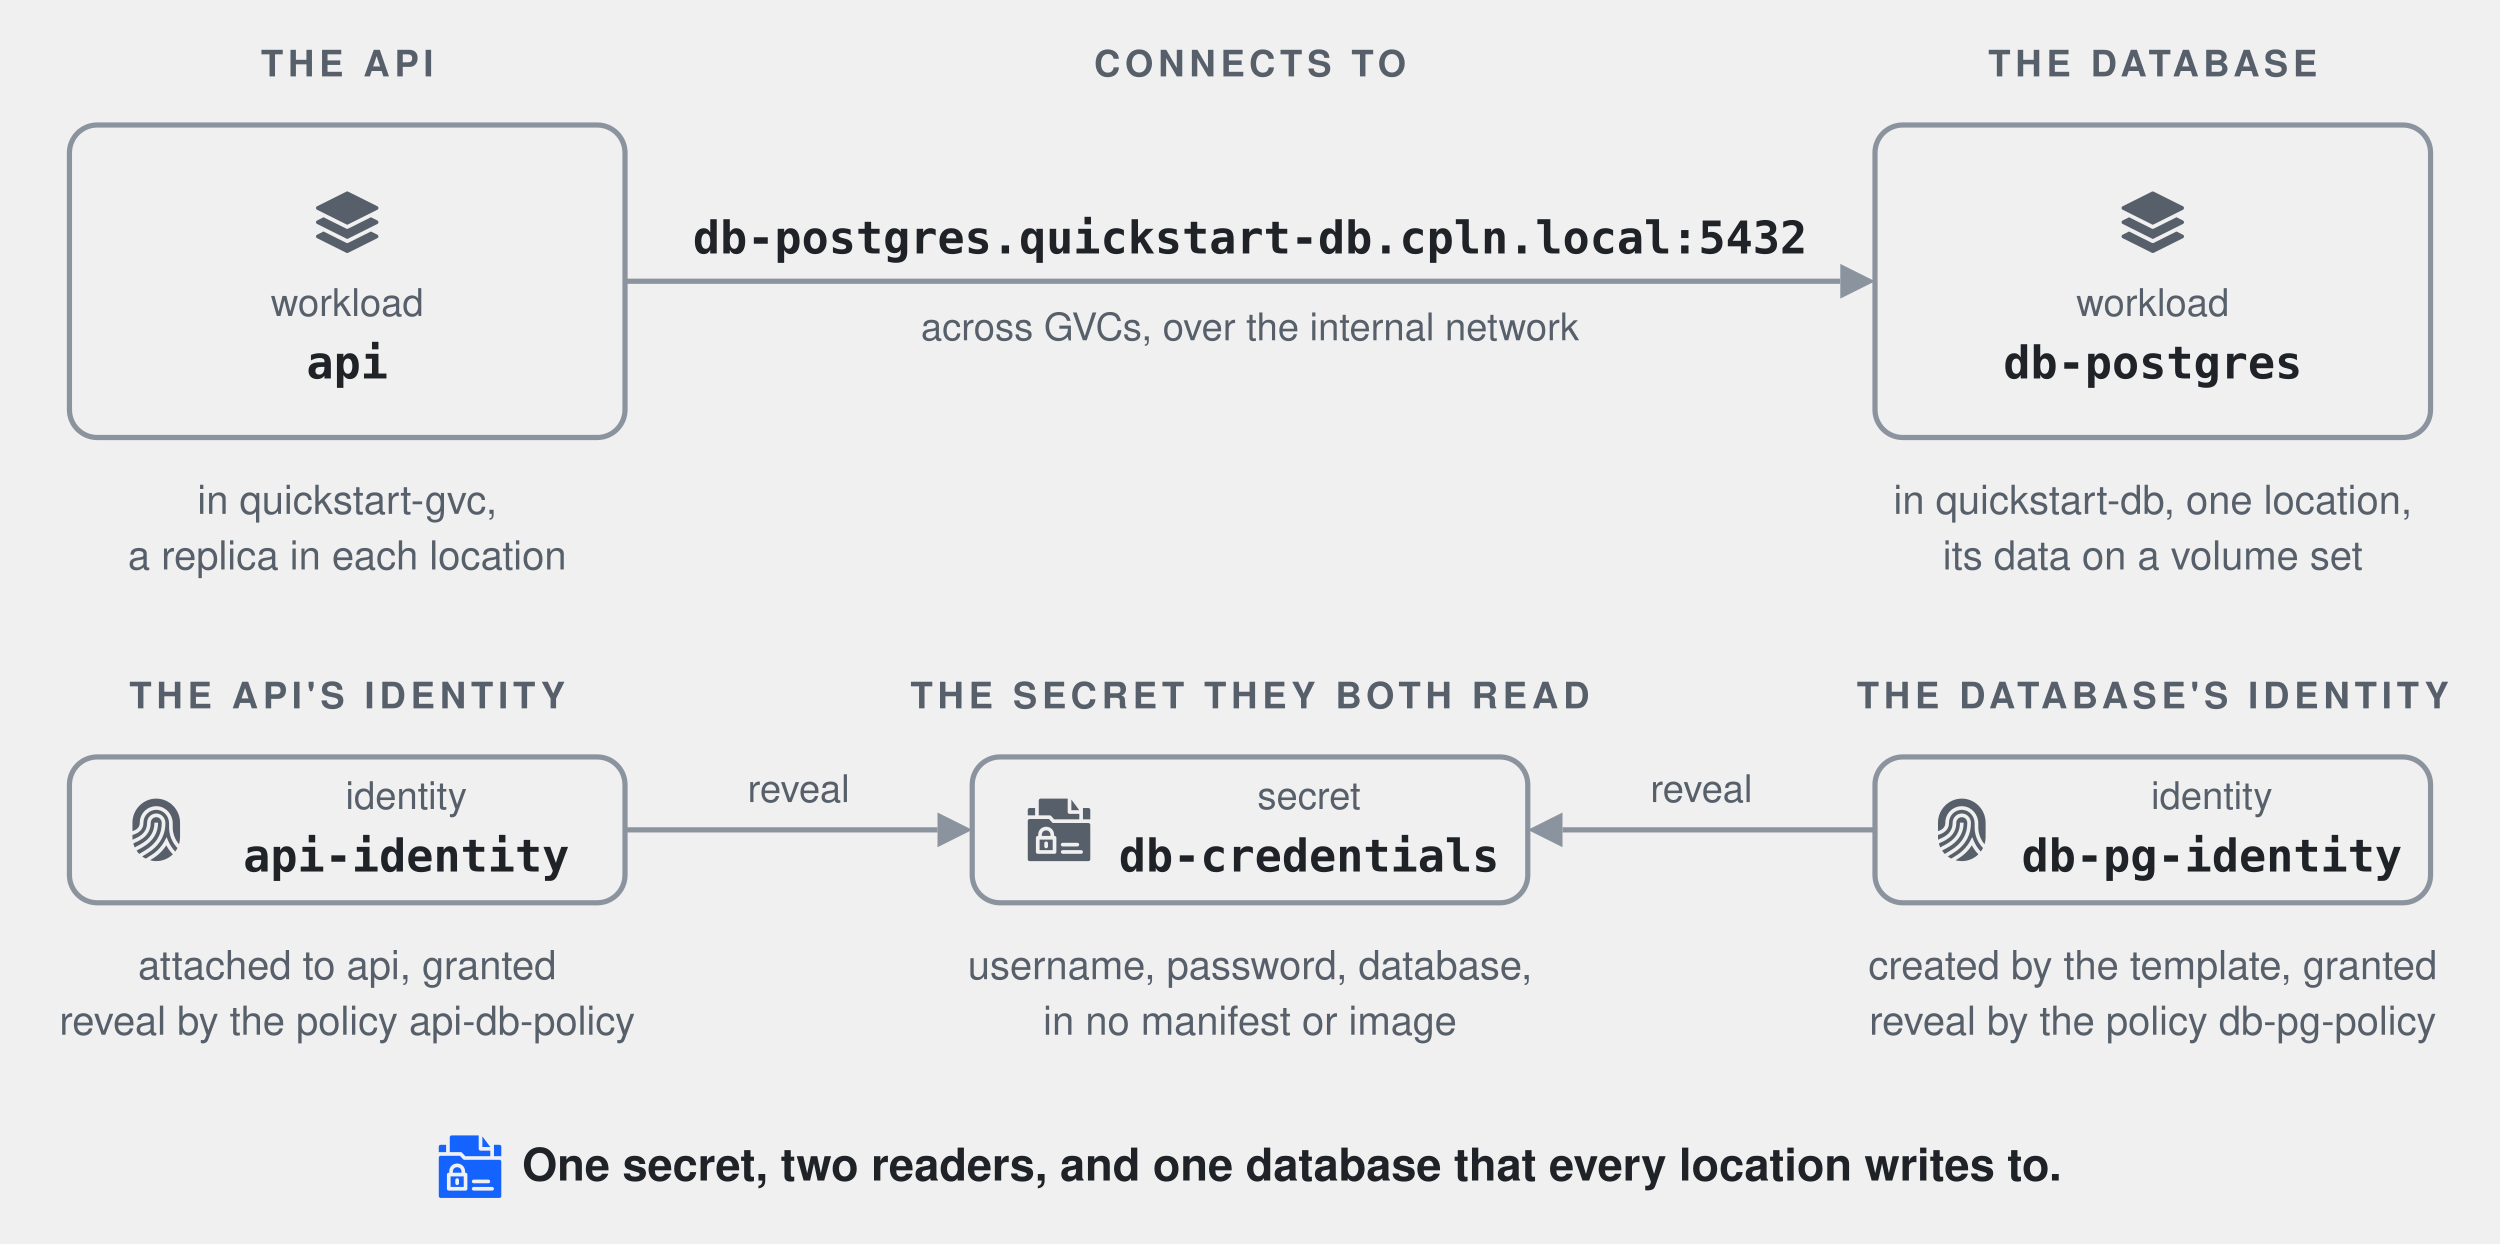
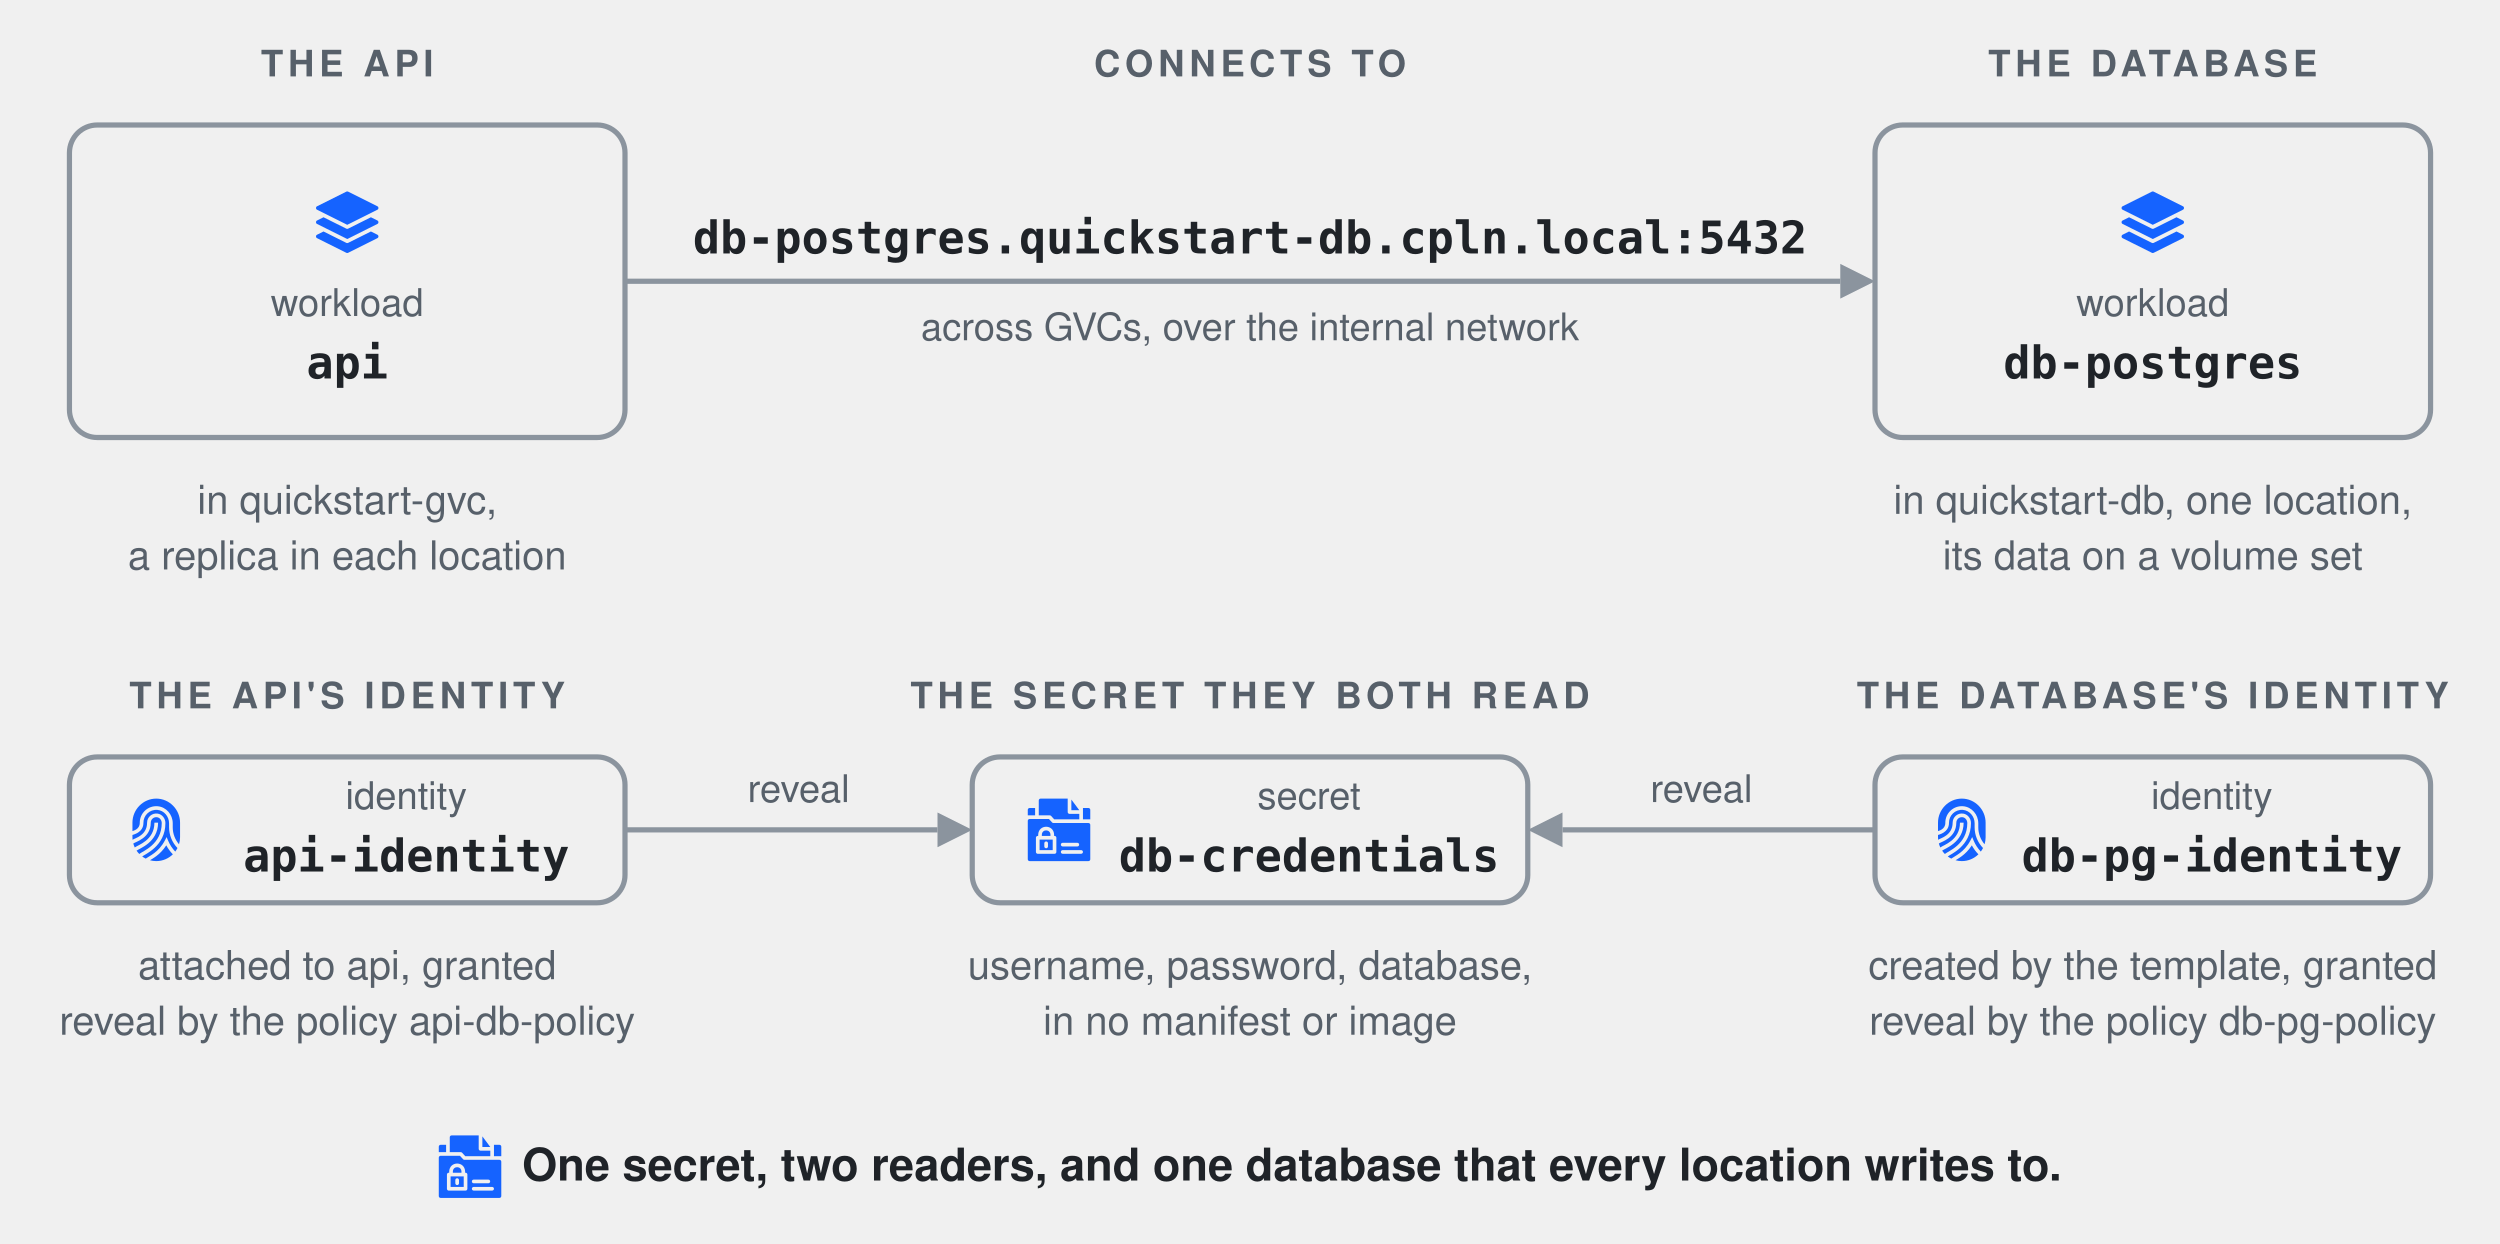
<svg xmlns="http://www.w3.org/2000/svg" viewBox="0 0 720 358" role="img" aria-label="The workload api connects to db-postgres at db-postgres.quickstart-db.cpln.local:5432 across GVCs over the internal network. The API's identity api-identity and the database's identity db-pg-identity both reveal the secret db-credentials, each granted by its own policy. One secret, two readers, and one database that every location writes to.">
  <style>
  .box{fill:none;stroke:#8b949e;stroke-width:1.5}
  .lbl{fill:#57606a;font:600 10.5px ui-sans-serif,-apple-system,"Segoe UI",Helvetica,Arial,sans-serif;letter-spacing:1.4px}
  .kind{fill:#57606a;font:400 11px ui-sans-serif,-apple-system,"Segoe UI",Helvetica,Arial,sans-serif}
  .val{fill:#1f2328;font:600 13px SFMono-Regular,Menlo,Consolas,monospace}
  .vals{fill:#1f2328;font:600 12px SFMono-Regular,Menlo,Consolas,monospace}
  .sub{fill:#57606a;font:400 11.5px ui-sans-serif,-apple-system,"Segoe UI",Helvetica,Arial,sans-serif}
  .sum{fill:#1f2328;font:600 13px ui-sans-serif,-apple-system,"Segoe UI",Helvetica,Arial,sans-serif}
  .chp{fill:#1563ff;font:600 10.5px SFMono-Regular,Menlo,Consolas,monospace}
  .chipbox{fill:none;stroke:#1563ff;stroke-width:1.25}
  .line{stroke:#8b949e;stroke-width:1.5;fill:none}
  .head{fill:#8b949e}
-   .ico{fill:#57606a}
+   .ico{fill:#1563ff}
  .icop{fill:#1563ff}
-   .pulse{stroke:#57606a;stroke-width:2;fill:none;stroke-linecap:round;stroke-linejoin:round}
+   .pulse{stroke:#1563ff;stroke-width:2;fill:none;stroke-linecap:round;stroke-linejoin:round}
  .awsl{fill:#1f2328}
  .badge{fill:#1563ff}
  .badget{fill:#ffffff;font:700 11px ui-sans-serif,-apple-system,"Segoe UI",Helvetica,Arial,sans-serif}
  @media (prefers-color-scheme:dark){
    .box{stroke:#6e7681}
    .lbl,.kind,.sub{fill:#9198a1}
    .val,.vals,.sum{fill:#e6edf3}
    .chp{fill:#64a5ef}
    .chipbox{stroke:#64a5ef}
    .line{stroke:#6e7681}
    .head{fill:#6e7681}
-     .ico{fill:#9198a1}
-     .pulse{stroke:#9198a1}
+     .ico{fill:#64a5ef}
+     .pulse{stroke:#64a5ef}
    .icop{fill:#64a5ef}
    .awsl{fill:#e6edf3}
  }
</style>
  <text x="100" y="22" class="lbl" text-anchor="middle">THE API</text>
  <text x="360" y="22" class="lbl" text-anchor="middle">CONNECTS TO</text>
  <text x="620" y="22" class="lbl" text-anchor="middle">THE DATABASE</text>
  <rect x="20" y="36" width="160" height="90" rx="8" class="box" />
  <g class="ico" transform="translate(91.000,55.000) scale(0.03515)">
    <path d="m263.085 425.468c-2.215 1.108-4.626 1.661-7.038 1.661-2.411 0-4.823-.554-7.038-1.661l-187.143-93.572-53.166 26.583c-11.599 5.8-11.599 22.353 0 28.152l240.309 120.155c4.431 2.215 9.646 2.215 14.076 0l240.309-120.155c11.599-5.8 11.599-22.353 0-28.152l-53.166-26.583z" />
    <path d="m263.085 308.959c-2.215 1.108-4.626 1.661-7.038 1.661-2.411 0-4.823-.554-7.038-1.661l-187.143-93.571-53.166 26.583c-11.599 5.8-11.599 22.353 0 28.152l247.347 123.674 247.347-123.674c11.599-5.8 11.599-22.353 0-28.152l-53.166-26.583z" />
    <path d="m503.394 125.462-240.309-120.155c-4.431-2.215-9.646-2.215-14.076 0l-240.309 120.155c-11.599 5.8-11.599 22.353 0 28.152l247.347 123.674 247.347-123.674c11.6-5.799 11.6-22.352 0-28.152z" />
  </g>
  <text x="100.0" y="91" class="kind" text-anchor="middle">workload</text>
  <text x="100.0" y="109" class="val" text-anchor="middle">api</text>
  <path class="line" d="M180 81 H530" />
  <path class="head" d="M540 81 L530 76 L530 86 Z" />
  <text x="360.0" y="73" class="val" text-anchor="middle">db-postgres.quickstart-db.cpln.local:5432</text>
  <text x="360.0" y="98" class="kind" text-anchor="middle">across GVCs, over the internal network</text>
  <rect x="540" y="36" width="160" height="90" rx="8" class="box" />
  <g class="ico" transform="translate(611.000,55.000) scale(0.03515)">
    <path d="m263.085 425.468c-2.215 1.108-4.626 1.661-7.038 1.661-2.411 0-4.823-.554-7.038-1.661l-187.143-93.572-53.166 26.583c-11.599 5.8-11.599 22.353 0 28.152l240.309 120.155c4.431 2.215 9.646 2.215 14.076 0l240.309-120.155c11.599-5.8 11.599-22.353 0-28.152l-53.166-26.583z" />
    <path d="m263.085 308.959c-2.215 1.108-4.626 1.661-7.038 1.661-2.411 0-4.823-.554-7.038-1.661l-187.143-93.571-53.166 26.583c-11.599 5.8-11.599 22.353 0 28.152l247.347 123.674 247.347-123.674c11.599-5.8 11.599-22.353 0-28.152l-53.166-26.583z" />
    <path d="m503.394 125.462-240.309-120.155c-4.431-2.215-9.646-2.215-14.076 0l-240.309 120.155c-11.599 5.8-11.599 22.353 0 28.152l247.347 123.674 247.347-123.674c11.6-5.799 11.6-22.352 0-28.152z" />
  </g>
  <text x="620.0" y="91" class="kind" text-anchor="middle">workload</text>
  <text x="620.0" y="109" class="val" text-anchor="middle">db-postgres</text>
  <text x="100" y="148" class="sub" text-anchor="middle">in quickstart-gvc,</text>
  <text x="100" y="164" class="sub" text-anchor="middle">a replica in each location</text>
  <text x="620" y="148" class="sub" text-anchor="middle">in quickstart-db, one location,</text>
  <text x="620" y="164" class="sub" text-anchor="middle">its data on a volume set</text>
  <text x="100" y="204" class="lbl" text-anchor="middle">THE API'S IDENTITY</text>
  <text x="360" y="204" class="lbl" text-anchor="middle">THE SECRET THEY BOTH READ</text>
  <text x="620" y="204" class="lbl" text-anchor="middle">THE DATABASE'S IDENTITY</text>
  <rect x="20" y="218" width="160" height="42" rx="8" class="box" />
  <g class="ico" transform="translate(36.000,230.000) scale(0.035156)">
    <path d="M263.705,152.63C234.967,148.039,211,170.021,211,197c0,127.385-125.134,157.073-143.053,170.799 c3.052,11.283,7.081,22.137,12.014,32.516C104.403,379.877,241,343.767,241,196.9h30c0,163.411-156.484,212.678-176.288,229.535 c6.632,9.741,14.149,18.821,22.388,27.197c25.175-22.817,183.9-76.13,183.9-253.277C301,176.639,284.96,156.131,263.705,152.63z" />
    <path d="M361,235.013V202.42c0-57.1-42.056-105.425-95.742-110.024C201.052,87.078,150.376,138.238,151,198.128 c0.873,81.178-87.001,97.723-90,99.673V317c0,6.823,0.368,13.559,1.055,20.202C79.214,324.161,181,302.883,181,197 c0-45.84,41.082-81.616,87.568-73.96C304.164,128.885,331,162.122,331,200.354c0,192.056-171.606,256.599-190.04,273.739 c9.003,6.612,18.565,12.448,28.645,17.459c25.746-19.492,105.705-50.173,156.634-148.083l14.839-28.55l12.319,29.722 c13.828,33.333,33.719,63.514,58.209,89.383c6.903-9.153,13.028-18.891,18.256-29.194C386.263,359.675,361,299.255,361,235.013z" />
    <path d="M256,0C148.48,0,61,89.48,61,197v69.19c2.999-1.978,60.573-12.931,60-67.74c-0.824-79.069,66.757-142.808,146.821-135.938 C336.889,68.431,391,129.881,391,202.42v32.593c0,51.801,18.739,100.761,51.418,139.136C447.973,356.064,451,336.882,451,317V197 C451,89.48,363.52,0,256,0z" />
    <path d="M338.163,382.728c-51.925,81.476-119.799,112.024-133.381,122.217C221.135,509.409,238.253,512,256,512 c52.881,0,100.844-21.233,136.007-55.532C370.851,434.506,352.453,409.902,338.163,382.728z" />
  </g>
  <text x="117.0" y="233" class="kind" text-anchor="middle">identity</text>
  <text x="117.0" y="251" class="val" text-anchor="middle">api-identity</text>
  <path class="line" d="M180 239 H270" />
  <path class="head" d="M280 239 L270 234 L270 244 Z" />
  <text x="230.0" y="231" class="kind" text-anchor="middle">reveal</text>
  <rect x="280" y="218" width="160" height="42" rx="8" class="box" />
  <g class="ico" transform="translate(296.000,230.000) scale(0.035156)">
    <path d="m357 7.849v87.151h65z" />
    <path d="m497 77h-45v93h60v-78c0-8.284-6.716-15-15-15z" />
    <path d="m191.098 141.909 25.538 28.091h205.364v-45h-80c-8.284 0-15-6.716-15-15v-110h-222c-8.284 0-15 6.716-15 15v122h90c4.226 0 8.255 1.783 11.098 4.909z" />
    <path d="m60 77h-45c-8.284 0-15 6.716-15 15v45h60z" />
    <path d="m185.757 295.256c-1.778-46.719-68.752-46.684-70.513 0v10.329h70.513z" />
    <path d="m497 200h-287c-4.226 0-8.255-1.783-11.098-4.909l-25.538-28.091h-158.364c-8.284 0-15 6.716-15 15v315c0 8.284 6.716 15 15 15h482c8.284 0 15-6.716 15-15v-282c0-8.284-6.716-15-15-15zm-211 162h120c19.881.738 19.866 29.269 0 30h-120c-19.881-.738-19.866-29.269 0-30zm-51.75 75.179c0 8.284-6.716 15-15 15h-137.5c-8.284 0-15-6.716-15-15v-116.594c0-8.284 6.716-15 15-15h3.494v-10.329c3.291-86.474 127.253-86.408 130.513 0v10.329h3.493c8.284 0 15 6.716 15 15zm202.752 14.821h-151.002c-19.881-.738-19.866-29.269 0-30h151.002c19.881.738 19.866 29.269 0 30z" />
    <path d="m96.75 422.179h107.5v-86.594h-107.5zm38.75-56.297c.738-19.881 29.269-19.866 30 0v26c-.738 19.881-29.269 19.866-30 0z" />
  </g>
  <text x="377.0" y="233" class="kind" text-anchor="middle">secret</text>
  <text x="377.0" y="251" class="val" text-anchor="middle">db-credentials</text>
  <path class="line" d="M540 239 H450" />
  <path class="head" d="M440 239 L450 234 L450 244 Z" />
  <text x="490" y="231" class="kind" text-anchor="middle">reveal</text>
  <rect x="540" y="218" width="160" height="42" rx="8" class="box" />
  <g class="ico" transform="translate(556.000,230.000) scale(0.035156)">
    <path d="M263.705,152.63C234.967,148.039,211,170.021,211,197c0,127.385-125.134,157.073-143.053,170.799 c3.052,11.283,7.081,22.137,12.014,32.516C104.403,379.877,241,343.767,241,196.9h30c0,163.411-156.484,212.678-176.288,229.535 c6.632,9.741,14.149,18.821,22.388,27.197c25.175-22.817,183.9-76.13,183.9-253.277C301,176.639,284.96,156.131,263.705,152.63z" />
    <path d="M361,235.013V202.42c0-57.1-42.056-105.425-95.742-110.024C201.052,87.078,150.376,138.238,151,198.128 c0.873,81.178-87.001,97.723-90,99.673V317c0,6.823,0.368,13.559,1.055,20.202C79.214,324.161,181,302.883,181,197 c0-45.84,41.082-81.616,87.568-73.96C304.164,128.885,331,162.122,331,200.354c0,192.056-171.606,256.599-190.04,273.739 c9.003,6.612,18.565,12.448,28.645,17.459c25.746-19.492,105.705-50.173,156.634-148.083l14.839-28.55l12.319,29.722 c13.828,33.333,33.719,63.514,58.209,89.383c6.903-9.153,13.028-18.891,18.256-29.194C386.263,359.675,361,299.255,361,235.013z" />
    <path d="M256,0C148.48,0,61,89.48,61,197v69.19c2.999-1.978,60.573-12.931,60-67.74c-0.824-79.069,66.757-142.808,146.821-135.938 C336.889,68.431,391,129.881,391,202.42v32.593c0,51.801,18.739,100.761,51.418,139.136C447.973,356.064,451,336.882,451,317V197 C451,89.48,363.52,0,256,0z" />
    <path d="M338.163,382.728c-51.925,81.476-119.799,112.024-133.381,122.217C221.135,509.409,238.253,512,256,512 c52.881,0,100.844-21.233,136.007-55.532C370.851,434.506,352.453,409.902,338.163,382.728z" />
  </g>
  <text x="637.0" y="233" class="kind" text-anchor="middle">identity</text>
  <text x="637.0" y="251" class="val" text-anchor="middle">db-pg-identity</text>
  <text x="100" y="282" class="sub" text-anchor="middle">attached to api, granted</text>
  <text x="100" y="298" class="sub" text-anchor="middle">reveal by the policy api-db-policy</text>
  <text x="360" y="282" class="sub" text-anchor="middle">username, password, database,</text>
  <text x="360" y="298" class="sub" text-anchor="middle">in no manifest or image</text>
  <text x="620" y="282" class="sub" text-anchor="middle">created by the template, granted</text>
  <text x="620" y="298" class="sub" text-anchor="middle">reveal by the policy db-pg-policy</text>
  <g class="icop" transform="translate(126.370,327.000) scale(0.035156)">
    <path d="m357 7.849v87.151h65z" />
    <path d="m497 77h-45v93h60v-78c0-8.284-6.716-15-15-15z" />
    <path d="m191.098 141.909 25.538 28.091h205.364v-45h-80c-8.284 0-15-6.716-15-15v-110h-222c-8.284 0-15 6.716-15 15v122h90c4.226 0 8.255 1.783 11.098 4.909z" />
    <path d="m60 77h-45c-8.284 0-15 6.716-15 15v45h60z" />
    <path d="m185.757 295.256c-1.778-46.719-68.752-46.684-70.513 0v10.329h70.513z" />
    <path d="m497 200h-287c-4.226 0-8.255-1.783-11.098-4.909l-25.538-28.091h-158.364c-8.284 0-15 6.716-15 15v315c0 8.284 6.716 15 15 15h482c8.284 0 15-6.716 15-15v-282c0-8.284-6.716-15-15-15zm-211 162h120c19.881.738 19.866 29.269 0 30h-120c-19.881-.738-19.866-29.269 0-30zm-51.75 75.179c0 8.284-6.716 15-15 15h-137.5c-8.284 0-15-6.716-15-15v-116.594c0-8.284 6.716-15 15-15h3.494v-10.329c3.291-86.474 127.253-86.408 130.513 0v10.329h3.493c8.284 0 15 6.716 15 15zm202.752 14.821h-151.002c-19.881-.738-19.866-29.269 0-30h151.002c19.881.738 19.866 29.269 0 30z" />
    <path d="m96.75 422.179h107.5v-86.594h-107.5zm38.75-56.297c.738-19.881 29.269-19.866 30 0v26c-.738 19.881-29.269 19.866-30 0z" />
  </g>
  <text id="sum" x="150.37" y="340" class="sum">One secret, two readers, and one database that every location writes to.</text>
</svg>
